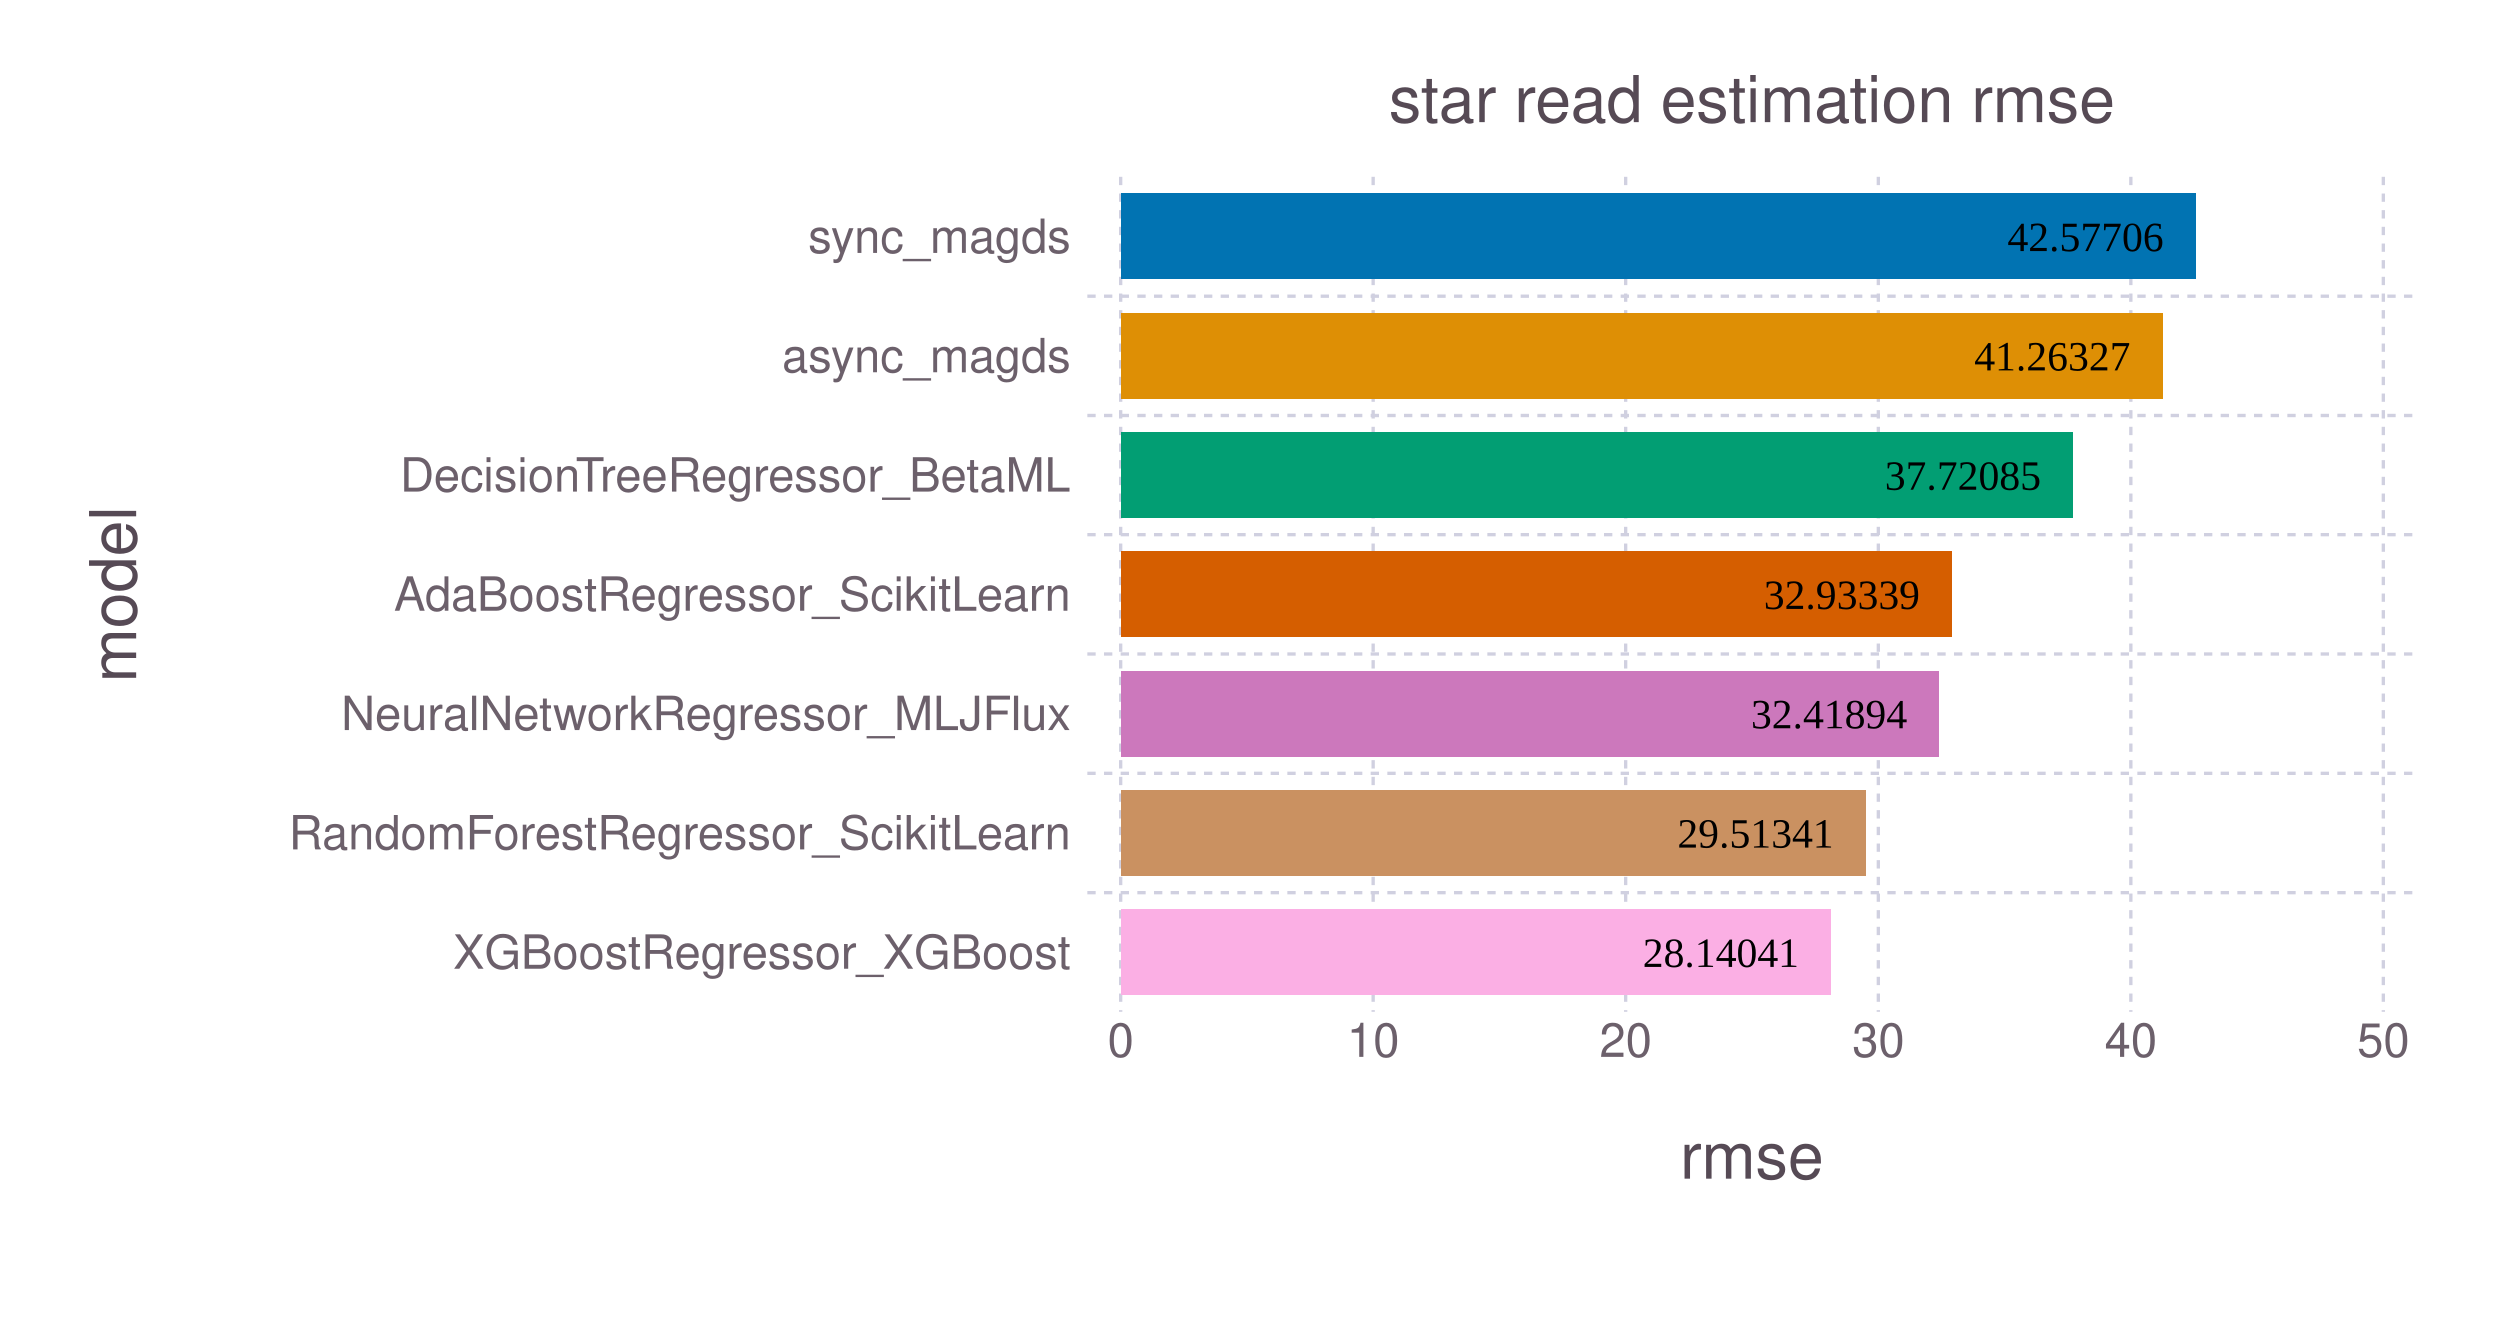
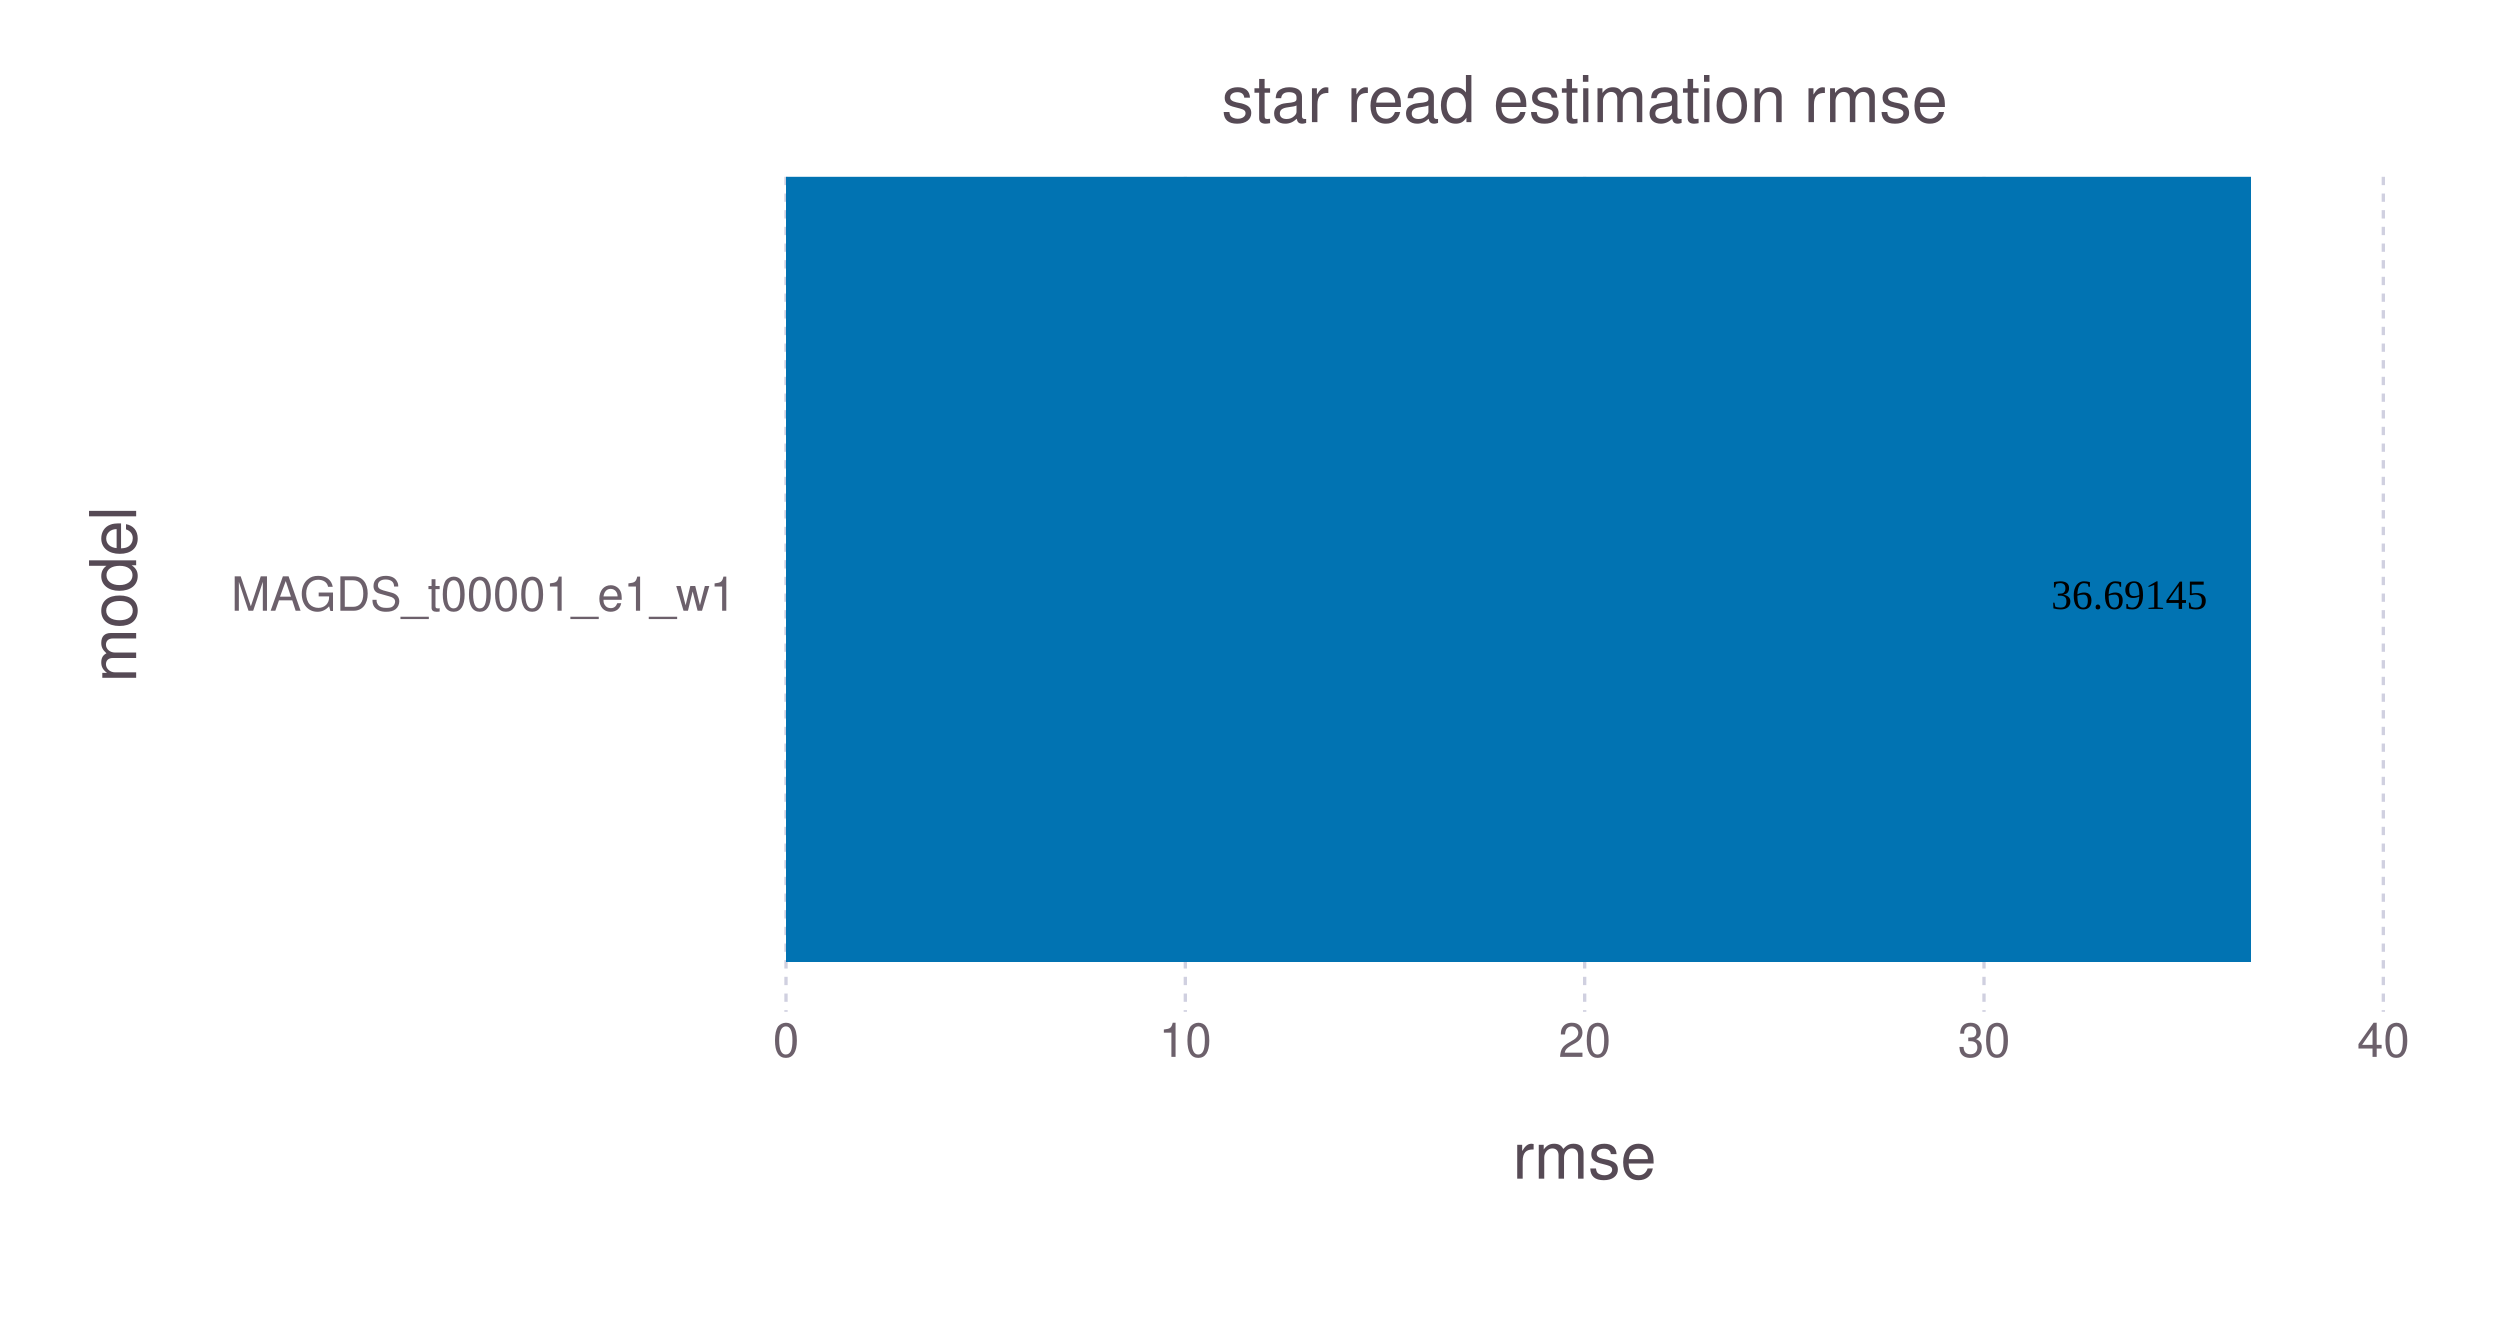
<svg xmlns="http://www.w3.org/2000/svg" version="1.2" width="150mm" height="80mm" viewBox="0 0 150 80" stroke="none" fill="#000000" stroke-width="0.3" font-size="3.88">
  <defs>
    <marker id="arrow" markerWidth="15" markerHeight="7" refX="5" refY="3.5" orient="auto" markerUnits="strokeWidth">
      <path d="M0,0 L15,3.5 L0,7 z" stroke="context-stroke" fill="context-stroke" />
    </marker>
  </defs>
-   <g class="plotroot xscalable" id="img-24c24cd1-1">
-     <g font-size="3.88" font-family="'PT Sans','Helvetica Neue','Helvetica',sans-serif" fill="#564A55" stroke="#000000" stroke-opacity="0.000" id="img-24c24cd1-2">
-       <g transform="translate(105.12,68.39)">
+   <g class="plotroot xscalable" id="img-4a62c356-1">
+     <g font-size="3.88" font-family="'PT Sans','Helvetica Neue','Helvetica',sans-serif" fill="#564A55" stroke="#000000" stroke-opacity="0.000" id="img-4a62c356-2">
+       <g transform="translate(95.08,68.39)">
        <g class="primitive">
          <text text-anchor="middle" dy="0.6em">rmse</text>
        </g>
      </g>
    </g>
-     <g class="guide xlabels" font-size="2.82" font-family="'PT Sans Caption','Helvetica Neue','Helvetica',sans-serif" fill="#6C606B" id="img-24c24cd1-3">
-       <g transform="translate(67.24,61.72)">
+     <g class="guide xlabels" font-size="2.82" font-family="'PT Sans Caption','Helvetica Neue','Helvetica',sans-serif" fill="#6C606B" id="img-4a62c356-3">
+       <g transform="translate(47.16,61.72)">
        <g class="primitive">
          <text text-anchor="middle" dy="0.6em">0</text>
        </g>
      </g>
-       <g transform="translate(82.39,61.72)">
+       <g transform="translate(71.12,61.72)">
        <g class="primitive">
          <text text-anchor="middle" dy="0.6em">10</text>
        </g>
      </g>
-       <g transform="translate(97.54,61.72)">
+       <g transform="translate(95.08,61.72)">
        <g class="primitive">
          <text text-anchor="middle" dy="0.6em">20</text>
        </g>
      </g>
-       <g transform="translate(112.7,61.72)">
+       <g transform="translate(119.04,61.72)">
        <g class="primitive">
          <text text-anchor="middle" dy="0.6em">30</text>
        </g>
      </g>
-       <g transform="translate(127.85,61.72)">
+       <g transform="translate(143,61.72)">
        <g class="primitive">
          <text text-anchor="middle" dy="0.6em">40</text>
        </g>
      </g>
-       <g transform="translate(143,61.72)">
-         <g class="primitive">
-           <text text-anchor="middle" dy="0.6em">50</text>
-         </g>
-       </g>
    </g>
-     <g clip-path="url(#img-24c24cd1-4)">
-       <g id="img-24c24cd1-5">
-         <g pointer-events="visible" stroke-width="0.3" fill="#000000" fill-opacity="0.000" stroke="#000000" stroke-opacity="0.000" class="guide background" id="img-24c24cd1-6">
-           <g transform="translate(105.12,35.66)" id="img-24c24cd1-7">
-             <path d="M-39.88,-25.05 L39.88,-25.05 39.88,25.05 -39.88,25.05  z" class="primitive" />
+     <g clip-path="url(#img-4a62c356-4)">
+       <g id="img-4a62c356-5">
+         <g pointer-events="visible" stroke-width="0.3" fill="#000000" fill-opacity="0.000" stroke="#000000" stroke-opacity="0.000" class="guide background" id="img-4a62c356-6">
+           <g transform="translate(95.08,35.66)" id="img-4a62c356-7">
+             <path d="M-49.92,-25.05 L49.92,-25.05 49.92,25.05 -49.92,25.05  z" class="primitive" />
          </g>
        </g>
-         <g class="guide ygridlines xfixed" stroke-dasharray="0.5,0.5" stroke-width="0.2" stroke="#D0D0E0" id="img-24c24cd1-8">
-           <g transform="translate(105.12,17.77)" id="img-24c24cd1-9">
-             <path fill="none" d="M-39.88,0 L39.88,0 " class="primitive" />
-           </g>
-           <g transform="translate(105.12,24.93)" id="img-24c24cd1-10">
-             <path fill="none" d="M-39.88,0 L39.88,0 " class="primitive" />
-           </g>
-           <g transform="translate(105.12,32.08)" id="img-24c24cd1-11">
-             <path fill="none" d="M-39.88,0 L39.88,0 " class="primitive" />
-           </g>
-           <g transform="translate(105.12,39.24)" id="img-24c24cd1-12">
-             <path fill="none" d="M-39.88,0 L39.88,0 " class="primitive" />
-           </g>
-           <g transform="translate(105.12,46.4)" id="img-24c24cd1-13">
-             <path fill="none" d="M-39.88,0 L39.88,0 " class="primitive" />
-           </g>
-           <g transform="translate(105.12,53.56)" id="img-24c24cd1-14">
-             <path fill="none" d="M-39.88,0 L39.88,0 " class="primitive" />
-           </g>
-         </g>
-         <g class="guide xgridlines yfixed" stroke-dasharray="0.5,0.5" stroke-width="0.2" stroke="#D0D0E0" id="img-24c24cd1-15">
-           <g transform="translate(67.24,35.66)" id="img-24c24cd1-16">
+         <g class="guide ygridlines xfixed" stroke-dasharray="0.5,0.5" stroke-width="0.2" stroke="#D0D0E0" id="img-4a62c356-8">
+       </g>
+         <g class="guide xgridlines yfixed" stroke-dasharray="0.5,0.5" stroke-width="0.2" stroke="#D0D0E0" id="img-4a62c356-9">
+           <g transform="translate(47.16,35.66)" id="img-4a62c356-10">
            <path fill="none" d="M0,-25.05 L0,25.05 " class="primitive" />
          </g>
-           <g transform="translate(82.39,35.66)" id="img-24c24cd1-17">
+           <g transform="translate(71.12,35.66)" id="img-4a62c356-11">
            <path fill="none" d="M0,-25.05 L0,25.05 " class="primitive" />
          </g>
-           <g transform="translate(97.54,35.66)" id="img-24c24cd1-18">
+           <g transform="translate(95.08,35.66)" id="img-4a62c356-12">
            <path fill="none" d="M0,-25.05 L0,25.05 " class="primitive" />
          </g>
-           <g transform="translate(112.7,35.66)" id="img-24c24cd1-19">
+           <g transform="translate(119.04,35.66)" id="img-4a62c356-13">
            <path fill="none" d="M0,-25.05 L0,25.05 " class="primitive" />
          </g>
-           <g transform="translate(127.85,35.66)" id="img-24c24cd1-20">
-             <path fill="none" d="M0,-25.05 L0,25.05 " class="primitive" />
-           </g>
-           <g transform="translate(143,35.66)" id="img-24c24cd1-21">
+           <g transform="translate(143,35.66)" id="img-4a62c356-14">
            <path fill="none" d="M0,-25.05 L0,25.05 " class="primitive" />
          </g>
        </g>
-         <g class="plotpanel" id="img-24c24cd1-22">
-           <g shape-rendering="crispEdges" stroke-width="0.3" id="img-24c24cd1-23">
-             <g stroke="#000000" stroke-opacity="0.000" class="geometry" id="img-24c24cd1-24">
-               <g transform="translate(88.56,57.14)" id="img-24c24cd1-25" fill="#FBAFE4">
-                 <path d="M-21.32,-2.58 L21.32,-2.58 21.32,2.58 -21.32,2.58  z" class="primitive" />
-               </g>
-               <g transform="translate(89.6,49.98)" id="img-24c24cd1-26" fill="#CA9161">
-                 <path d="M-22.36,-2.58 L22.36,-2.58 22.36,2.58 -22.36,2.58  z" class="primitive" />
-               </g>
-               <g transform="translate(91.8,42.82)" id="img-24c24cd1-27" fill="#CC78BC">
-                 <path d="M-24.56,-2.58 L24.56,-2.58 24.56,2.58 -24.56,2.58  z" class="primitive" />
-               </g>
-               <g transform="translate(92.19,35.66)" id="img-24c24cd1-28" fill="#D55E00">
-                 <path d="M-24.95,-2.58 L24.95,-2.58 24.95,2.58 -24.95,2.58  z" class="primitive" />
-               </g>
-               <g transform="translate(95.82,28.51)" id="img-24c24cd1-29" fill="#029E73">
-                 <path d="M-28.58,-2.58 L28.58,-2.58 28.58,2.58 -28.58,2.58  z" class="primitive" />
-               </g>
-               <g transform="translate(98.5,21.35)" id="img-24c24cd1-30" fill="#DE8F05">
-                 <path d="M-31.26,-2.58 L31.26,-2.58 31.26,2.58 -31.26,2.58  z" class="primitive" />
-               </g>
-               <g transform="translate(99.5,14.19)" id="img-24c24cd1-31" fill="#0173B2">
-                 <path d="M-32.26,-2.58 L32.26,-2.58 32.26,2.58 -32.26,2.58  z" class="primitive" />
+         <g class="plotpanel" id="img-4a62c356-15">
+           <g shape-rendering="crispEdges" stroke-width="0.3" id="img-4a62c356-16">
+             <g class="geometry" fill-opacity="1" stroke="#000000" stroke-opacity="0.000" fill="#0173B2" id="img-4a62c356-17">
+               <g transform="translate(91.12,33.66)" id="img-4a62c356-18">
+                 <path d="M-43.96,-24.05 L43.96,-24.05 43.96,24.05 -43.96,24.05  z" class="primitive" />
              </g>
            </g>
          </g>
        </g>
-         <g class="geometry" id="img-24c24cd1-32">
-           <g fill="#000000" font-size="2.5" id="img-24c24cd1-33">
-             <g transform="translate(129.82,14.19)" id="img-24c24cd1-34">
+         <g class="geometry" id="img-4a62c356-19">
+           <g fill="#000000" font-size="2.5" id="img-4a62c356-20">
+             <g transform="translate(132.44,35.66)" id="img-4a62c356-21">
              <g class="primitive">
-                 <text text-anchor="end" dy="0.35em">42.57706</text>
-               </g>
-             </g>
-             <g transform="translate(127.83,21.35)" id="img-24c24cd1-35">
-               <g class="primitive">
-                 <text text-anchor="end" dy="0.35em">41.26327</text>
-               </g>
-             </g>
-             <g transform="translate(122.46,28.51)" id="img-24c24cd1-36">
-               <g class="primitive">
-                 <text text-anchor="end" dy="0.35em">37.72085</text>
-               </g>
-             </g>
-             <g transform="translate(115.2,35.66)" id="img-24c24cd1-37">
-               <g class="primitive">
-                 <text text-anchor="end" dy="0.35em">32.93339</text>
-               </g>
-             </g>
-             <g transform="translate(114.43,42.82)" id="img-24c24cd1-38">
-               <g class="primitive">
-                 <text text-anchor="end" dy="0.35em">32.41894</text>
-               </g>
-             </g>
-             <g transform="translate(110.02,49.98)" id="img-24c24cd1-39">
-               <g class="primitive">
-                 <text text-anchor="end" dy="0.35em">29.51341</text>
-               </g>
-             </g>
-             <g transform="translate(107.94,57.14)" id="img-24c24cd1-40">
-               <g class="primitive">
-                 <text text-anchor="end" dy="0.35em">28.14041</text>
+                 <text text-anchor="end" dy="0.35em">36.69145</text>
              </g>
            </g>
          </g>
        </g>
      </g>
    </g>
-     <g class="guide ylabels" font-size="2.82" font-family="'PT Sans Caption','Helvetica Neue','Helvetica',sans-serif" fill="#6C606B" id="img-24c24cd1-41">
-       <g transform="translate(64.24,14.19)" id="img-24c24cd1-42">
+     <g class="guide ylabels" font-size="2.82" font-family="'PT Sans Caption','Helvetica Neue','Helvetica',sans-serif" fill="#6C606B" id="img-4a62c356-22">
+       <g transform="translate(44.16,35.66)" id="img-4a62c356-23">
        <g class="primitive">
-           <text text-anchor="end" dy="0.35em">sync_magds</text>
-         </g>
-       </g>
-       <g transform="translate(64.24,21.35)" id="img-24c24cd1-43">
-         <g class="primitive">
-           <text text-anchor="end" dy="0.35em">async_magds</text>
-         </g>
-       </g>
-       <g transform="translate(64.24,28.51)" id="img-24c24cd1-44">
-         <g class="primitive">
-           <text text-anchor="end" dy="0.35em">DecisionTreeRegressor_BetaML</text>
-         </g>
-       </g>
-       <g transform="translate(64.24,35.66)" id="img-24c24cd1-45">
-         <g class="primitive">
-           <text text-anchor="end" dy="0.35em">AdaBoostRegressor_ScikitLearn</text>
-         </g>
-       </g>
-       <g transform="translate(64.24,42.82)" id="img-24c24cd1-46">
-         <g class="primitive">
-           <text text-anchor="end" dy="0.35em">NeuralNetworkRegressor_MLJFlux</text>
-         </g>
-       </g>
-       <g transform="translate(64.24,49.98)" id="img-24c24cd1-47">
-         <g class="primitive">
-           <text text-anchor="end" dy="0.35em">RandomForestRegressor_ScikitLearn</text>
-         </g>
-       </g>
-       <g transform="translate(64.24,57.14)" id="img-24c24cd1-48">
-         <g class="primitive">
-           <text text-anchor="end" dy="0.35em">XGBoostRegressor_XGBoost</text>
+           <text text-anchor="end" dy="0.35em">MAGDS_t00001_e1_w1</text>
        </g>
      </g>
    </g>
-     <g font-size="3.88" font-family="'PT Sans','Helvetica Neue','Helvetica',sans-serif" fill="#564A55" stroke="#000000" stroke-opacity="0.000" id="img-24c24cd1-49">
-       <g transform="translate(8.81,33.66)" id="img-24c24cd1-50">
+     <g font-size="3.88" font-family="'PT Sans','Helvetica Neue','Helvetica',sans-serif" fill="#564A55" stroke="#000000" stroke-opacity="0.000" id="img-4a62c356-24">
+       <g transform="translate(8.81,33.66)" id="img-4a62c356-25">
        <g class="primitive">
          <text text-anchor="middle" dy="0.35em" transform="rotate(-90,0, 2)">model</text>
        </g>
      </g>
    </g>
-     <g font-size="3.88" font-family="'PT Sans','Helvetica Neue','Helvetica',sans-serif" fill="#564A55" stroke="#000000" stroke-opacity="0.000" id="img-24c24cd1-51">
-       <g transform="translate(105.12,5)" id="img-24c24cd1-52">
+     <g font-size="3.88" font-family="'PT Sans','Helvetica Neue','Helvetica',sans-serif" fill="#564A55" stroke="#000000" stroke-opacity="0.000" id="img-4a62c356-26">
+       <g transform="translate(95.08,5)" id="img-4a62c356-27">
        <g class="primitive">
          <text text-anchor="middle" dy="0.6em">star read estimation rmse</text>
        </g>
      </g>
    </g>
  </g>
  <defs>
-     <clipPath id="img-24c24cd1-4">
-       <path d="M65.24,10.61 L145,10.61 145,60.72 65.24,60.72 " />
+     <clipPath id="img-4a62c356-4">
+       <path d="M45.16,10.61 L145,10.61 145,60.72 45.16,60.72 " />
    </clipPath>
  </defs>
</svg>
